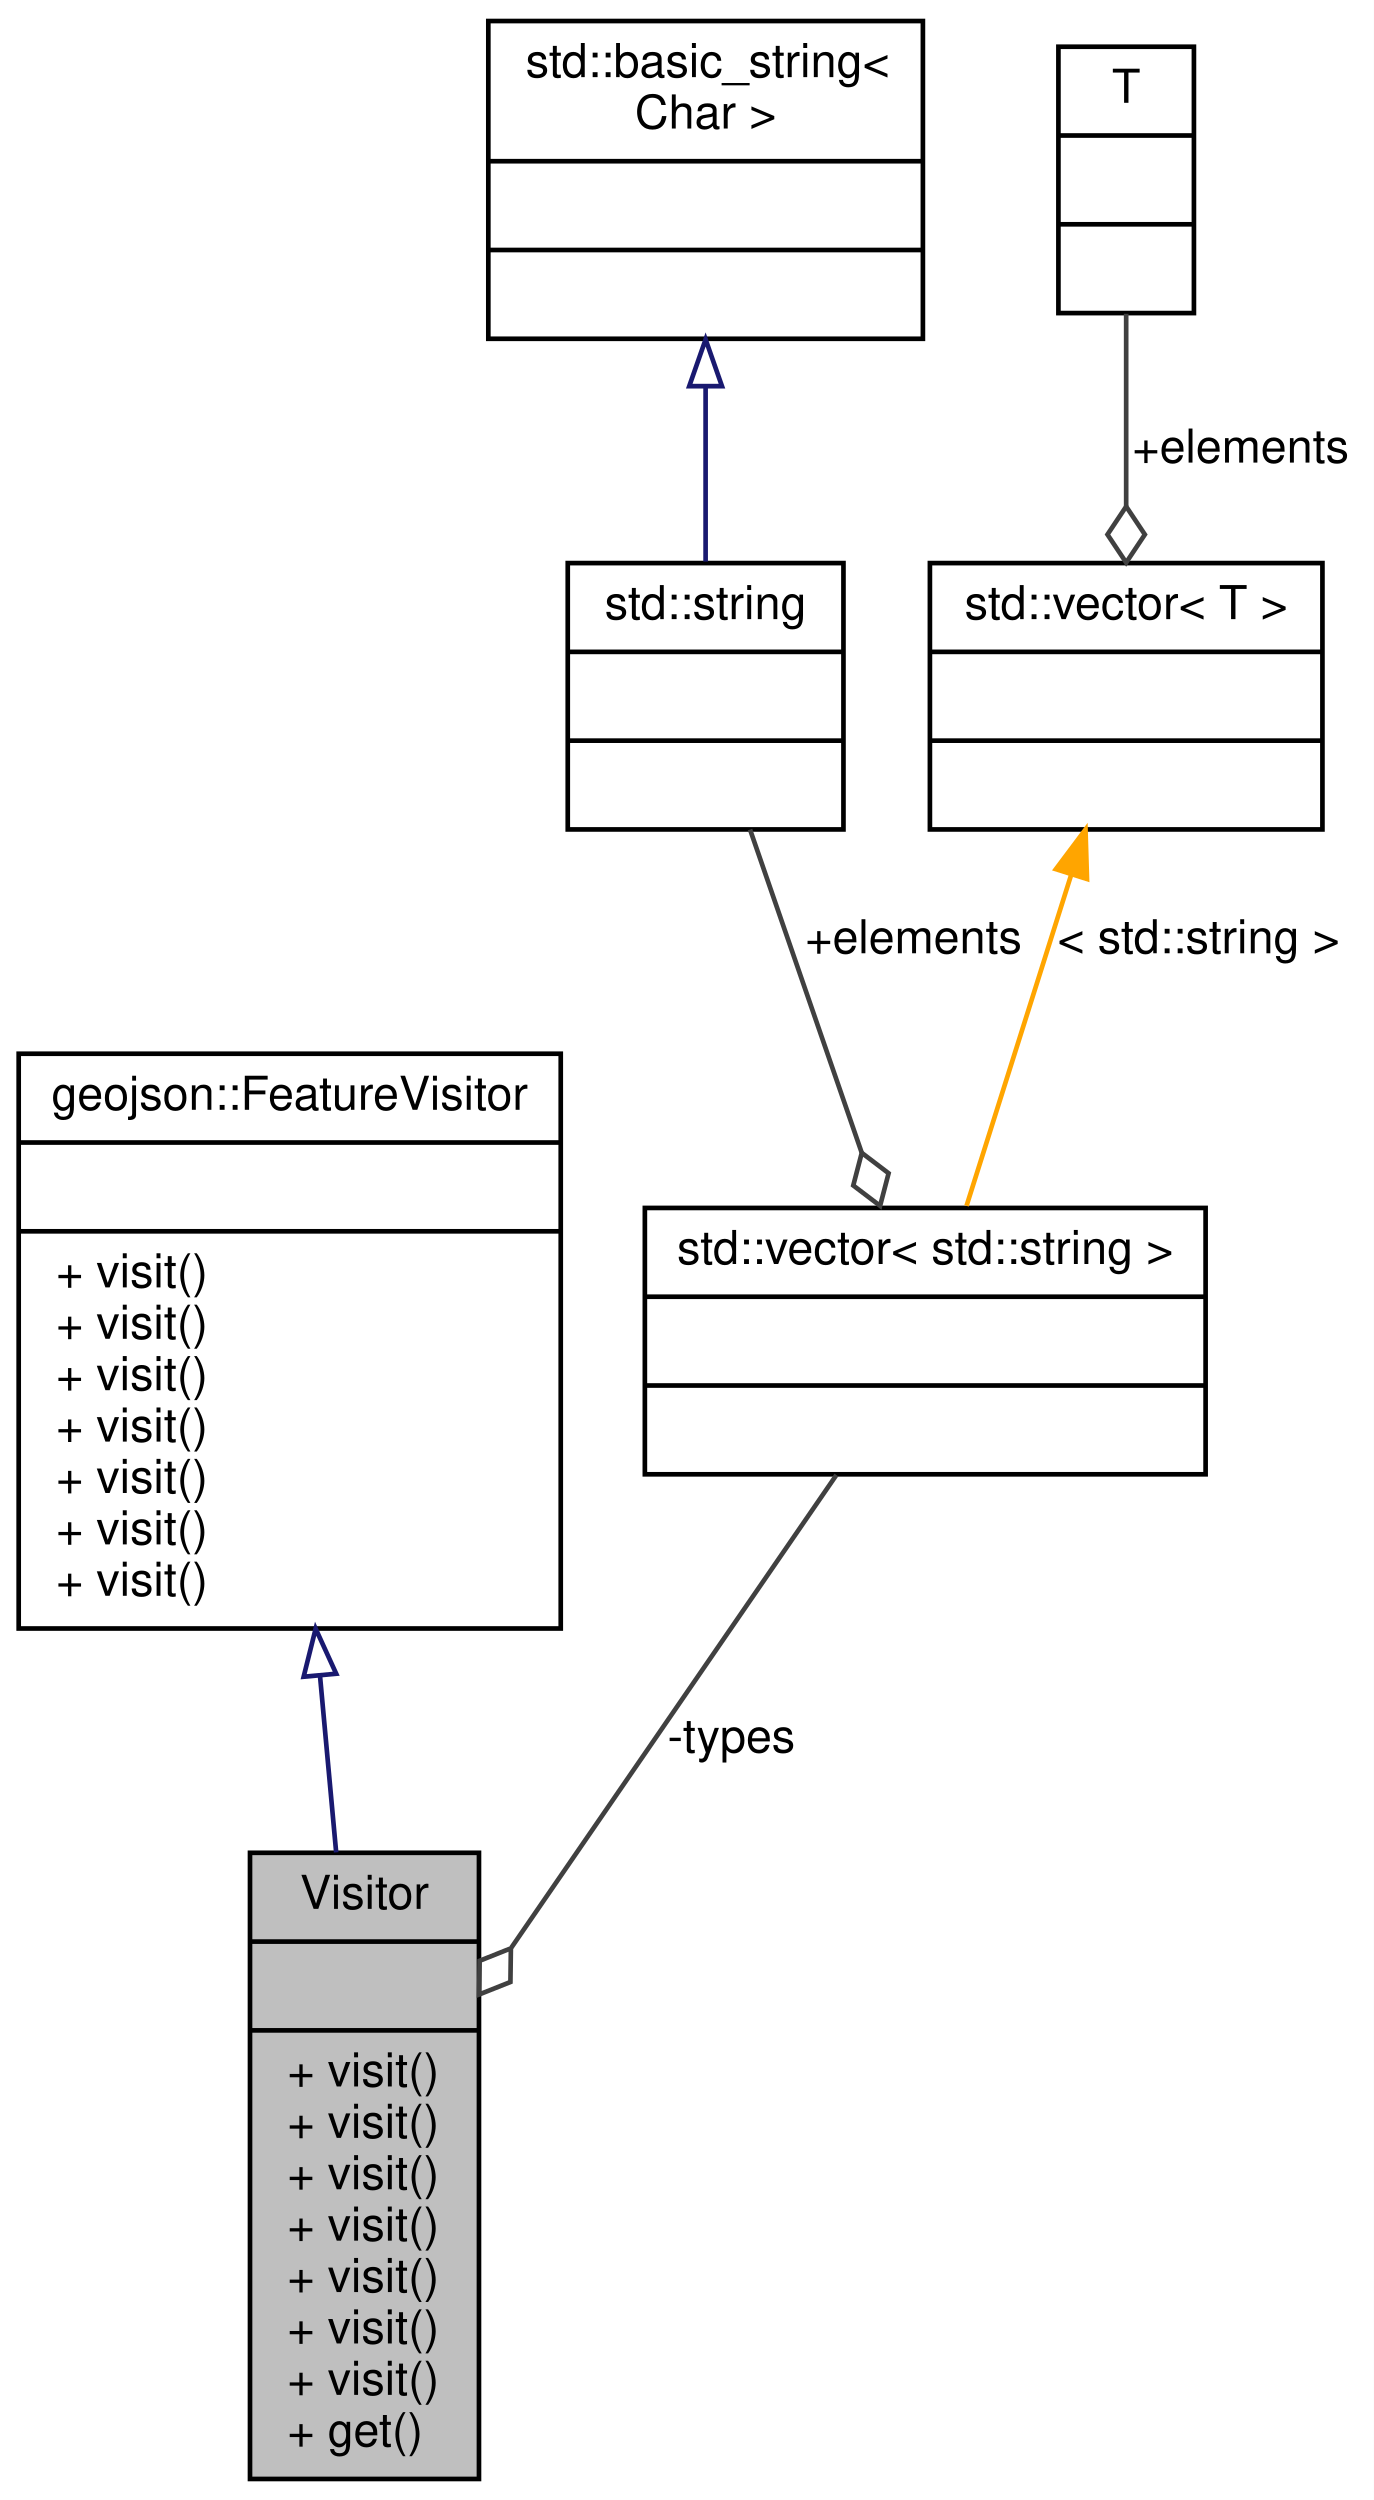
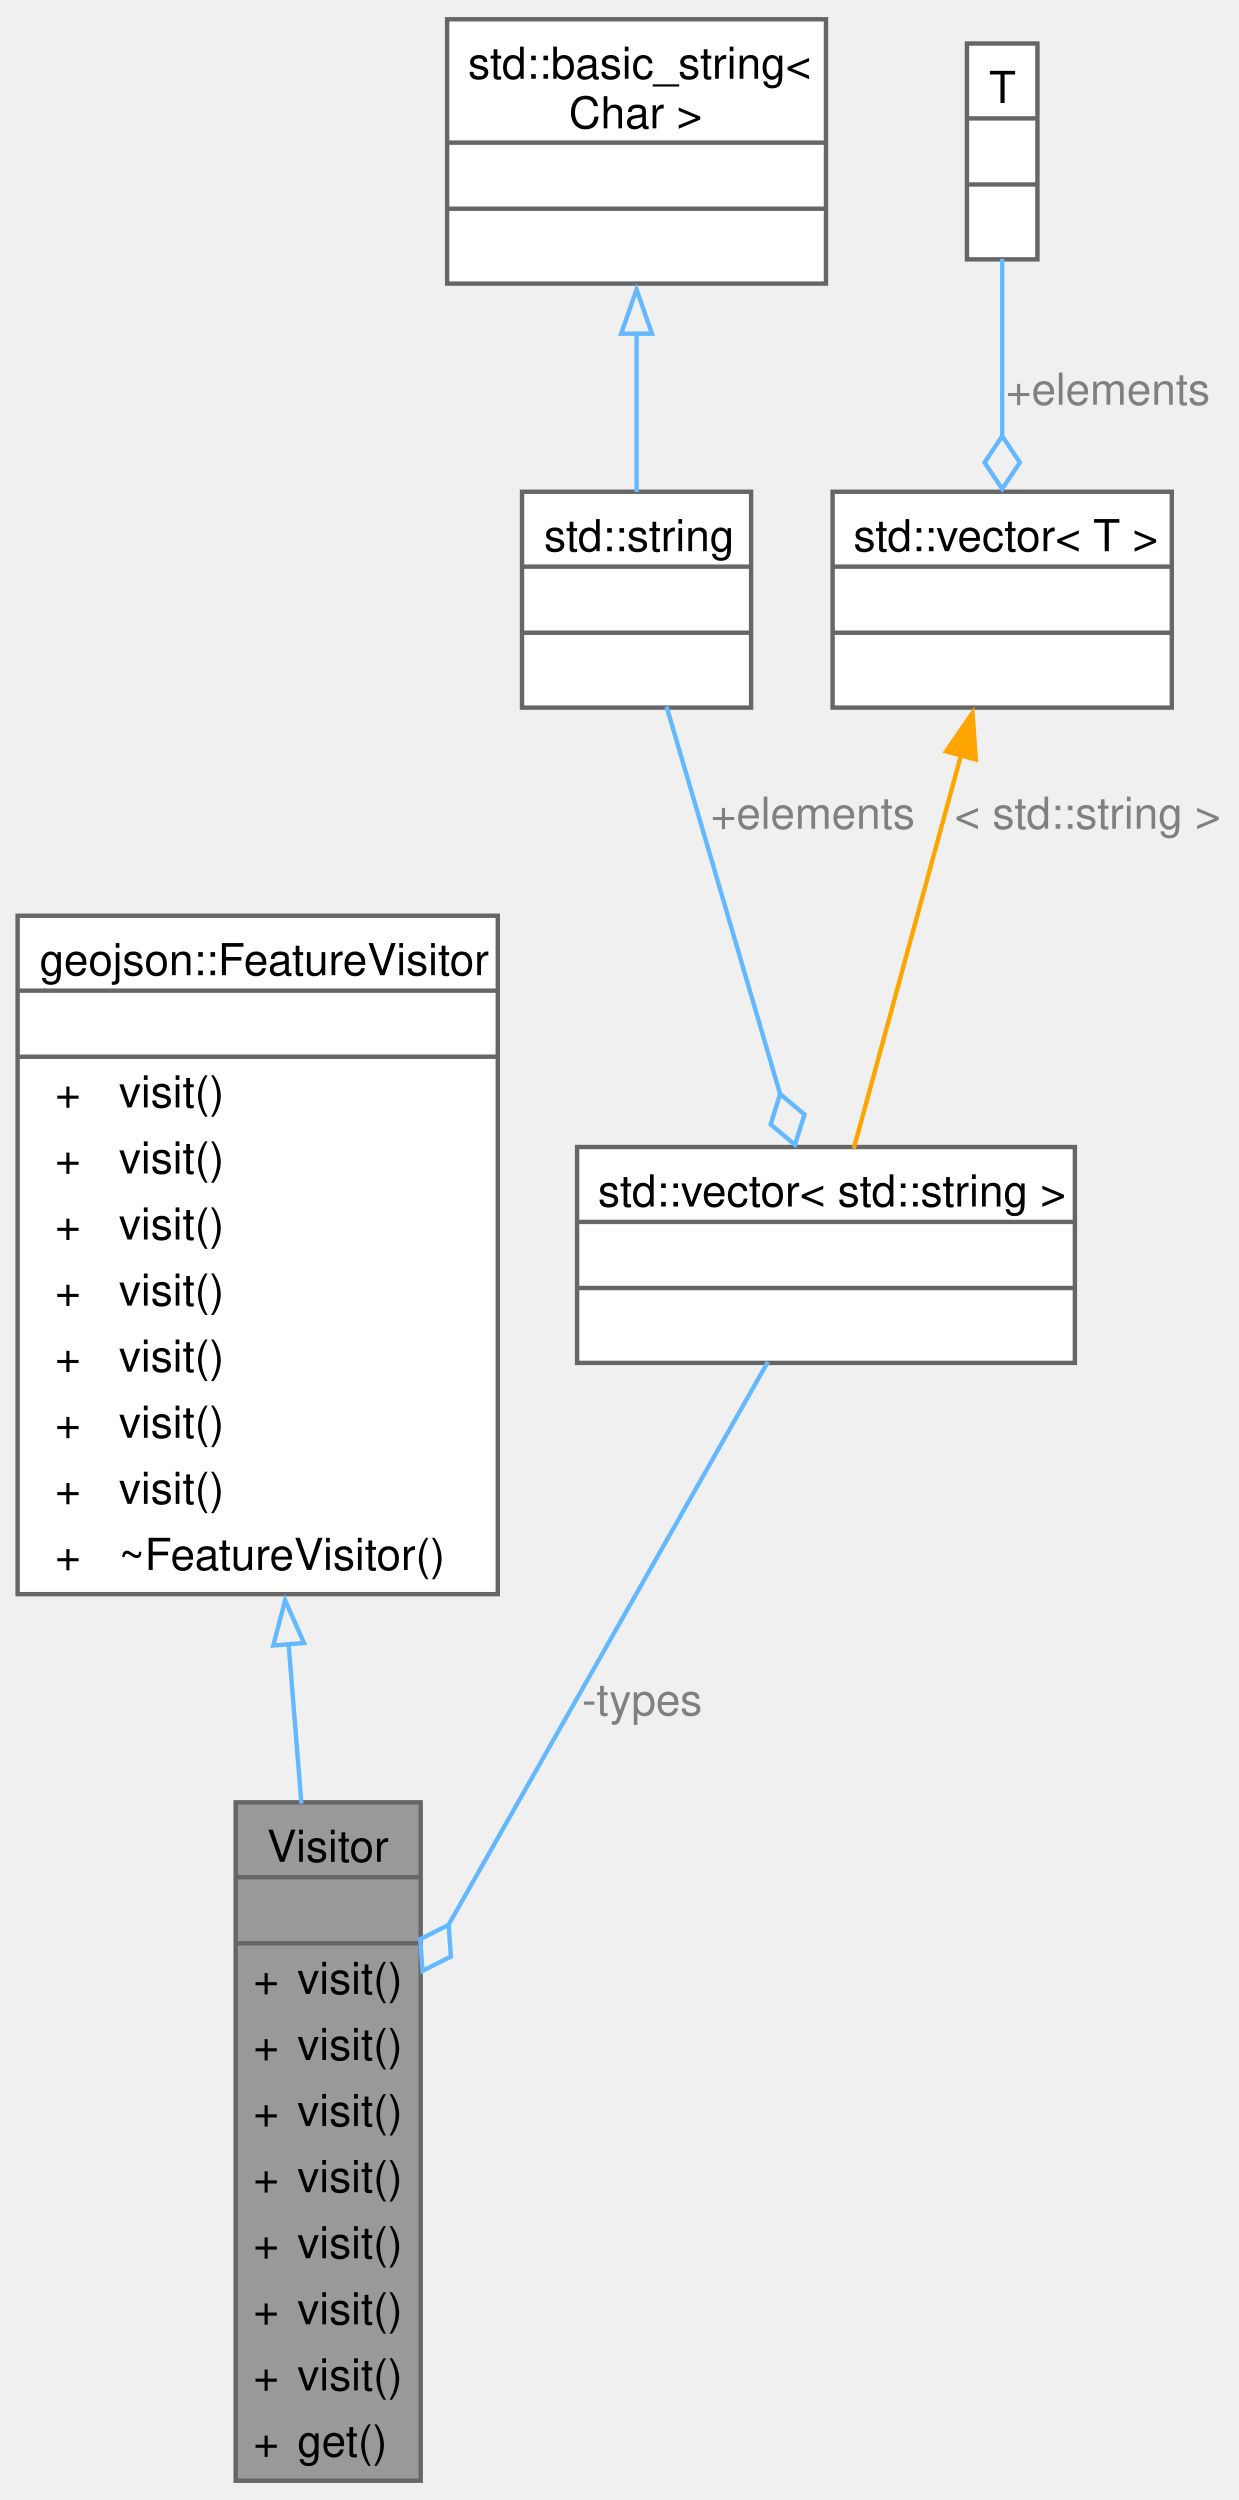
- <svg xmlns="http://www.w3.org/2000/svg" xmlns:xlink="http://www.w3.org/1999/xlink" width="294pt" height="535pt" viewBox="0.00 0.00 294.00 535.00">
-   <g id="graph0" class="graph" transform="scale(1 1) rotate(0) translate(4 531)">
-     <polygon fill="white" stroke="transparent" points="-4,4 -4,-531 290,-531 290,4 -4,4" />
-     <g id="node1" class="node">
-       <g id="a_node1">
+ <svg xmlns="http://www.w3.org/2000/svg" xmlns:xlink="http://www.w3.org/1999/xlink" width="281pt" height="567pt" viewBox="0.00 0.00 281.25 566.75">
+   <g id="graph0" class="graph" transform="scale(1 1) rotate(0) translate(4 562.75)">
+     <g id="Node000001" class="node">
+       <g id="a_Node000001">
        <a xlink:title=" ">
-           <polygon fill="#bfbfbf" stroke="black" points="49.5,-0.5 49.5,-134.5 98.5,-134.5 98.5,-0.5 49.5,-0.5" />
-           <text text-anchor="middle" x="74" y="-122.5" font-family="Helvetica,sans-Serif" font-size="10.00">Visitor</text>
-           <polyline fill="none" stroke="black" points="49.5,-115.5 98.5,-115.5 " />
-           <text text-anchor="middle" x="74" y="-103.5" font-family="Helvetica,sans-Serif" font-size="10.00"> </text>
-           <polyline fill="none" stroke="black" points="49.5,-96.5 98.5,-96.5 " />
-           <text text-anchor="start" x="57.5" y="-84.5" font-family="Helvetica,sans-Serif" font-size="10.00">+ visit()</text>
-           <text text-anchor="start" x="57.5" y="-73.5" font-family="Helvetica,sans-Serif" font-size="10.00">+ visit()</text>
-           <text text-anchor="start" x="57.5" y="-62.5" font-family="Helvetica,sans-Serif" font-size="10.00">+ visit()</text>
-           <text text-anchor="start" x="57.5" y="-51.5" font-family="Helvetica,sans-Serif" font-size="10.00">+ visit()</text>
-           <text text-anchor="start" x="57.5" y="-40.5" font-family="Helvetica,sans-Serif" font-size="10.00">+ visit()</text>
-           <text text-anchor="start" x="57.5" y="-29.5" font-family="Helvetica,sans-Serif" font-size="10.00">+ visit()</text>
-           <text text-anchor="start" x="57.5" y="-18.5" font-family="Helvetica,sans-Serif" font-size="10.00">+ visit()</text>
-           <text text-anchor="start" x="57.5" y="-7.5" font-family="Helvetica,sans-Serif" font-size="10.00">+ get()</text>
+           <polygon fill="#999999" stroke="none" points="91.5,-154 49.5,-154 49.5,0 91.5,0 91.5,-154" />
+           <text text-anchor="start" x="56.62" y="-140.5" font-family="Helvetica,sans-Serif" font-size="10.00">Visitor</text>
+           <text text-anchor="start" x="69" y="-125.5" font-family="Helvetica,sans-Serif" font-size="10.00"> </text>
+           <text text-anchor="start" x="53.5" y="-110.5" font-family="Helvetica,sans-Serif" font-size="10.00">+</text>
+           <text text-anchor="start" x="63.5" y="-110.5" font-family="Helvetica,sans-Serif" font-size="10.00">visit()</text>
+           <text text-anchor="start" x="53.5" y="-95.5" font-family="Helvetica,sans-Serif" font-size="10.00">+</text>
+           <text text-anchor="start" x="63.5" y="-95.5" font-family="Helvetica,sans-Serif" font-size="10.00">visit()</text>
+           <text text-anchor="start" x="53.5" y="-80.5" font-family="Helvetica,sans-Serif" font-size="10.00">+</text>
+           <text text-anchor="start" x="63.5" y="-80.5" font-family="Helvetica,sans-Serif" font-size="10.00">visit()</text>
+           <text text-anchor="start" x="53.5" y="-65.5" font-family="Helvetica,sans-Serif" font-size="10.00">+</text>
+           <text text-anchor="start" x="63.5" y="-65.5" font-family="Helvetica,sans-Serif" font-size="10.00">visit()</text>
+           <text text-anchor="start" x="53.5" y="-50.5" font-family="Helvetica,sans-Serif" font-size="10.00">+</text>
+           <text text-anchor="start" x="63.5" y="-50.5" font-family="Helvetica,sans-Serif" font-size="10.00">visit()</text>
+           <text text-anchor="start" x="53.5" y="-35.5" font-family="Helvetica,sans-Serif" font-size="10.00">+</text>
+           <text text-anchor="start" x="63.5" y="-35.5" font-family="Helvetica,sans-Serif" font-size="10.00">visit()</text>
+           <text text-anchor="start" x="53.5" y="-20.5" font-family="Helvetica,sans-Serif" font-size="10.00">+</text>
+           <text text-anchor="start" x="63.5" y="-20.5" font-family="Helvetica,sans-Serif" font-size="10.00">visit()</text>
+           <text text-anchor="start" x="53.5" y="-5.5" font-family="Helvetica,sans-Serif" font-size="10.00">+</text>
+           <text text-anchor="start" x="63.5" y="-5.5" font-family="Helvetica,sans-Serif" font-size="10.00">get()</text>
+           <polygon fill="#666666" stroke="#666666" points="49.5,-137 49.5,-137 91.5,-137 91.5,-137 49.5,-137" />
+           <polygon fill="#666666" stroke="#666666" points="49.5,-122 49.5,-122 91.5,-122 91.5,-122 49.5,-122" />
+           <polygon fill="none" stroke="#666666" points="49.5,0 49.5,-154 91.5,-154 91.5,0 49.5,0" />
        </a>
      </g>
    </g>
-     <g id="node2" class="node">
-       <g id="a_node2">
+     <g id="Node000002" class="node">
+       <g id="a_Node000002">
        <a xlink:href="classgeojson_1_1_feature_visitor.html" target="_top" xlink:title="An abstract class used to operate on the children of FeatureBase.">
-           <polygon fill="white" stroke="black" points="0,-182.5 0,-305.5 116,-305.5 116,-182.5 0,-182.5" />
-           <text text-anchor="middle" x="58" y="-293.5" font-family="Helvetica,sans-Serif" font-size="10.00">geojson::FeatureVisitor</text>
-           <polyline fill="none" stroke="black" points="0,-286.5 116,-286.5 " />
-           <text text-anchor="middle" x="58" y="-274.5" font-family="Helvetica,sans-Serif" font-size="10.00"> </text>
-           <polyline fill="none" stroke="black" points="0,-267.5 116,-267.5 " />
-           <text text-anchor="start" x="8" y="-255.5" font-family="Helvetica,sans-Serif" font-size="10.00">+ visit()</text>
-           <text text-anchor="start" x="8" y="-244.5" font-family="Helvetica,sans-Serif" font-size="10.00">+ visit()</text>
-           <text text-anchor="start" x="8" y="-233.5" font-family="Helvetica,sans-Serif" font-size="10.00">+ visit()</text>
-           <text text-anchor="start" x="8" y="-222.5" font-family="Helvetica,sans-Serif" font-size="10.00">+ visit()</text>
-           <text text-anchor="start" x="8" y="-211.5" font-family="Helvetica,sans-Serif" font-size="10.00">+ visit()</text>
-           <text text-anchor="start" x="8" y="-200.5" font-family="Helvetica,sans-Serif" font-size="10.00">+ visit()</text>
-           <text text-anchor="start" x="8" y="-189.5" font-family="Helvetica,sans-Serif" font-size="10.00">+ visit()</text>
+           <polygon fill="white" stroke="none" points="109,-355.25 0,-355.25 0,-201.25 109,-201.25 109,-355.25" />
+           <text text-anchor="start" x="5" y="-341.75" font-family="Helvetica,sans-Serif" font-size="10.00">geojson::FeatureVisitor</text>
+           <text text-anchor="start" x="53" y="-326.75" font-family="Helvetica,sans-Serif" font-size="10.00"> </text>
+           <text text-anchor="start" x="8.5" y="-311.75" font-family="Helvetica,sans-Serif" font-size="10.00">+</text>
+           <text text-anchor="start" x="23" y="-311.75" font-family="Helvetica,sans-Serif" font-size="10.00">visit()</text>
+           <text text-anchor="start" x="8.5" y="-296.75" font-family="Helvetica,sans-Serif" font-size="10.00">+</text>
+           <text text-anchor="start" x="23" y="-296.75" font-family="Helvetica,sans-Serif" font-size="10.00">visit()</text>
+           <text text-anchor="start" x="8.5" y="-281.75" font-family="Helvetica,sans-Serif" font-size="10.00">+</text>
+           <text text-anchor="start" x="23" y="-281.75" font-family="Helvetica,sans-Serif" font-size="10.00">visit()</text>
+           <text text-anchor="start" x="8.5" y="-266.75" font-family="Helvetica,sans-Serif" font-size="10.00">+</text>
+           <text text-anchor="start" x="23" y="-266.75" font-family="Helvetica,sans-Serif" font-size="10.00">visit()</text>
+           <text text-anchor="start" x="8.5" y="-251.75" font-family="Helvetica,sans-Serif" font-size="10.00">+</text>
+           <text text-anchor="start" x="23" y="-251.75" font-family="Helvetica,sans-Serif" font-size="10.00">visit()</text>
+           <text text-anchor="start" x="8.5" y="-236.75" font-family="Helvetica,sans-Serif" font-size="10.00">+</text>
+           <text text-anchor="start" x="23" y="-236.75" font-family="Helvetica,sans-Serif" font-size="10.00">visit()</text>
+           <text text-anchor="start" x="8.5" y="-221.75" font-family="Helvetica,sans-Serif" font-size="10.00">+</text>
+           <text text-anchor="start" x="23" y="-221.75" font-family="Helvetica,sans-Serif" font-size="10.00">visit()</text>
+           <text text-anchor="start" x="8.5" y="-206.75" font-family="Helvetica,sans-Serif" font-size="10.00">+</text>
+           <text text-anchor="start" x="23" y="-206.75" font-family="Helvetica,sans-Serif" font-size="10.00">~FeatureVisitor()</text>
+           <polygon fill="#666666" stroke="#666666" points="0,-338.25 0,-338.25 109,-338.25 109,-338.25 0,-338.25" />
+           <polygon fill="#666666" stroke="#666666" points="0,-323.25 0,-323.25 109,-323.25 109,-323.25 0,-323.25" />
+           <polygon fill="none" stroke="#666666" points="0,-201.25 0,-355.25 109,-355.25 109,-201.25 0,-201.25" />
        </a>
      </g>
    </g>
-     <g id="edge1" class="edge">
-       <path fill="none" stroke="midnightblue" d="M64.5,-172.16C65.63,-159.75 66.81,-146.87 67.94,-134.59" />
-       <polygon fill="none" stroke="midnightblue" points="60.98,-172.18 63.55,-182.46 67.95,-172.82 60.98,-172.18" />
-     </g>
-     <g id="node3" class="node">
-       <g id="a_node3">
+     <g id="edge1_Node000001_Node000002" class="edge">
+       <g id="a_edge1_Node000001_Node000002">
        <a xlink:title=" ">
-           <polygon fill="white" stroke="black" points="134,-215.5 134,-272.5 254,-272.5 254,-215.5 134,-215.5" />
-           <text text-anchor="middle" x="194" y="-260.5" font-family="Helvetica,sans-Serif" font-size="10.00">std::vector&lt; std::string &gt;</text>
-           <polyline fill="none" stroke="black" points="134,-253.5 254,-253.5 " />
-           <text text-anchor="middle" x="194" y="-241.5" font-family="Helvetica,sans-Serif" font-size="10.00"> </text>
-           <polyline fill="none" stroke="black" points="134,-234.5 254,-234.5 " />
-           <text text-anchor="middle" x="194" y="-222.5" font-family="Helvetica,sans-Serif" font-size="10.00"> </text>
+           <path fill="none" stroke="#63b8ff" d="M61.52,-189.89C62.48,-177.82 63.47,-165.51 64.42,-153.69" />
+           <polygon fill="none" stroke="#63b8ff" points="58.03,-189.6 60.72,-199.85 65.01,-190.16 58.03,-189.6" />
        </a>
      </g>
    </g>
-     <g id="edge2" class="edge">
-       <path fill="none" stroke="#404040" d="M174.99,-215.35C156.32,-188.21 127.52,-146.32 105.44,-114.22" />
-       <polygon fill="none" stroke="#404040" points="105.33,-114.06 98.64,-111.39 98.53,-104.18 105.23,-106.85 105.33,-114.06" />
-       <text text-anchor="middle" x="152.5" y="-156" font-family="Helvetica,sans-Serif" font-size="10.00"> -types</text>
-     </g>
-     <g id="node4" class="node">
-       <g id="a_node4">
+     <g id="Node000003" class="node">
+       <g id="a_Node000003">
        <a xlink:title=" ">
-           <polygon fill="white" stroke="black" points="117.5,-353.5 117.5,-410.5 176.5,-410.5 176.5,-353.5 117.5,-353.5" />
-           <text text-anchor="middle" x="147" y="-398.5" font-family="Helvetica,sans-Serif" font-size="10.00">std::string</text>
-           <polyline fill="none" stroke="black" points="117.5,-391.5 176.5,-391.5 " />
-           <text text-anchor="middle" x="147" y="-379.5" font-family="Helvetica,sans-Serif" font-size="10.00"> </text>
-           <polyline fill="none" stroke="black" points="117.5,-372.5 176.5,-372.5 " />
-           <text text-anchor="middle" x="147" y="-360.5" font-family="Helvetica,sans-Serif" font-size="10.00"> </text>
+           <polygon fill="white" stroke="none" points="240,-302.75 127,-302.75 127,-253.75 240,-253.75 240,-302.75" />
+           <text text-anchor="start" x="131.75" y="-289.25" font-family="Helvetica,sans-Serif" font-size="10.00">std::vector&lt; std::string &gt;</text>
+           <text text-anchor="start" x="182" y="-274.25" font-family="Helvetica,sans-Serif" font-size="10.00"> </text>
+           <text text-anchor="start" x="182" y="-259.25" font-family="Helvetica,sans-Serif" font-size="10.00"> </text>
+           <polygon fill="#666666" stroke="#666666" points="127,-285.75 127,-285.75 240,-285.75 240,-285.75 127,-285.75" />
+           <polygon fill="#666666" stroke="#666666" points="127,-270.75 127,-270.75 240,-270.75 240,-270.75 127,-270.75" />
+           <polygon fill="none" stroke="#666666" points="127,-253.75 127,-302.75 240,-302.75 240,-253.75 127,-253.75" />
        </a>
      </g>
    </g>
-     <g id="edge3" class="edge">
-       <path fill="none" stroke="#404040" d="M156.51,-353.48C163.38,-333.61 172.75,-306.49 180.4,-284.34" />
-       <polygon fill="none" stroke="#404040" points="180.42,-284.29 178.6,-277.31 184.34,-272.95 186.16,-279.92 180.42,-284.29" />
-       <text text-anchor="middle" x="191.5" y="-327" font-family="Helvetica,sans-Serif" font-size="10.00"> +elements</text>
+     <g id="edge2_Node000001_Node000003" class="edge">
+       <g id="a_edge2_Node000001_Node000003">
+         <a xlink:title=" ">
+           <path fill="none" stroke="#63b8ff" d="M170.32,-254C152.63,-222.82 120.8,-166.7 97.83,-126.2" />
+           <polygon fill="none" stroke="#63b8ff" points="97.83,-126.18 91.39,-122.94 91.91,-115.74 98.35,-118.99 97.83,-126.18" />
+         </a>
+       </g>
+       <text text-anchor="middle" x="141.75" y="-173.75" font-family="Helvetica,sans-Serif" font-size="10.00" fill="grey"> -types</text>
    </g>
-     <g id="node5" class="node">
-       <g id="a_node5">
+     <g id="Node000004" class="node">
+       <g id="a_Node000004">
        <a xlink:title=" ">
-           <polygon fill="white" stroke="black" points="100.5,-458.5 100.5,-526.5 193.5,-526.5 193.5,-458.5 100.5,-458.5" />
-           <text text-anchor="start" x="108.5" y="-514.5" font-family="Helvetica,sans-Serif" font-size="10.00">std::basic_string&lt;</text>
-           <text text-anchor="middle" x="147" y="-503.5" font-family="Helvetica,sans-Serif" font-size="10.00"> Char &gt;</text>
-           <polyline fill="none" stroke="black" points="100.5,-496.5 193.5,-496.5 " />
-           <text text-anchor="middle" x="147" y="-484.5" font-family="Helvetica,sans-Serif" font-size="10.00"> </text>
-           <polyline fill="none" stroke="black" points="100.5,-477.5 193.5,-477.5 " />
-           <text text-anchor="middle" x="147" y="-465.5" font-family="Helvetica,sans-Serif" font-size="10.00"> </text>
+           <polygon fill="white" stroke="none" points="166.5,-451.5 114.5,-451.5 114.5,-402.5 166.5,-402.5 166.5,-451.5" />
+           <text text-anchor="start" x="119.5" y="-438" font-family="Helvetica,sans-Serif" font-size="10.00">std::string</text>
+           <text text-anchor="start" x="139" y="-423" font-family="Helvetica,sans-Serif" font-size="10.00"> </text>
+           <text text-anchor="start" x="139" y="-408" font-family="Helvetica,sans-Serif" font-size="10.00"> </text>
+           <polygon fill="#666666" stroke="#666666" points="114.5,-434.5 114.5,-434.5 166.5,-434.5 166.5,-434.5 114.5,-434.5" />
+           <polygon fill="#666666" stroke="#666666" points="114.5,-419.5 114.5,-419.5 166.5,-419.5 166.5,-419.5 114.5,-419.5" />
+           <polygon fill="none" stroke="#666666" points="114.5,-402.5 114.5,-451.5 166.5,-451.5 166.5,-402.5 114.5,-402.5" />
        </a>
      </g>
    </g>
-     <g id="edge4" class="edge">
-       <path fill="none" stroke="midnightblue" d="M147,-448.06C147,-435.51 147,-422.15 147,-410.83" />
-       <polygon fill="none" stroke="midnightblue" points="143.5,-448.36 147,-458.36 150.5,-448.36 143.5,-448.36" />
+     <g id="edge3_Node000003_Node000004" class="edge">
+       <g id="a_edge3_Node000003_Node000004">
+         <a xlink:title=" ">
+           <path fill="none" stroke="#63b8ff" d="M147.31,-402.75C154.26,-379.03 165.14,-341.92 173.15,-314.56" />
+           <polygon fill="none" stroke="#63b8ff" points="173.09,-314.78 170.94,-307.89 176.46,-303.26 178.62,-310.14 173.09,-314.78" />
+         </a>
+       </g>
+       <text text-anchor="middle" x="180.5" y="-375" font-family="Helvetica,sans-Serif" font-size="10.00" fill="grey"> +elements</text>
    </g>
-     <g id="node6" class="node">
-       <g id="a_node6">
+     <g id="Node000005" class="node">
+       <g id="a_Node000005">
        <a xlink:title=" ">
-           <polygon fill="white" stroke="black" points="195,-353.5 195,-410.5 279,-410.5 279,-353.5 195,-353.5" />
-           <text text-anchor="middle" x="237" y="-398.5" font-family="Helvetica,sans-Serif" font-size="10.00">std::vector&lt; T &gt;</text>
-           <polyline fill="none" stroke="black" points="195,-391.5 279,-391.5 " />
-           <text text-anchor="middle" x="237" y="-379.5" font-family="Helvetica,sans-Serif" font-size="10.00"> </text>
-           <polyline fill="none" stroke="black" points="195,-372.5 279,-372.5 " />
-           <text text-anchor="middle" x="237" y="-360.5" font-family="Helvetica,sans-Serif" font-size="10.00"> </text>
+           <polygon fill="white" stroke="none" points="183.5,-558.75 97.5,-558.75 97.5,-498.75 183.5,-498.75 183.5,-558.75" />
+           <text text-anchor="start" x="102.25" y="-545.25" font-family="Helvetica,sans-Serif" font-size="10.00">std::basic_string&lt;</text>
+           <text text-anchor="start" x="125.12" y="-534" font-family="Helvetica,sans-Serif" font-size="10.00"> Char &gt;</text>
+           <text text-anchor="start" x="139" y="-519.25" font-family="Helvetica,sans-Serif" font-size="10.00"> </text>
+           <text text-anchor="start" x="139" y="-504.25" font-family="Helvetica,sans-Serif" font-size="10.00"> </text>
+           <polygon fill="#666666" stroke="#666666" points="97.5,-530.75 97.5,-530.75 183.5,-530.75 183.5,-530.75 97.5,-530.75" />
+           <polygon fill="#666666" stroke="#666666" points="97.5,-515.75 97.5,-515.75 183.5,-515.75 183.5,-515.75 97.5,-515.75" />
+           <polygon fill="none" stroke="#666666" points="97.5,-498.75 97.5,-558.75 183.5,-558.75 183.5,-498.75 97.5,-498.75" />
        </a>
      </g>
    </g>
-     <g id="edge5" class="edge">
-       <path fill="none" stroke="orange" d="M225.19,-343.65C218.13,-321.31 209.3,-293.38 202.84,-272.95" />
-       <polygon fill="orange" stroke="orange" points="221.95,-345 228.3,-353.48 228.62,-342.89 221.95,-345" />
-       <text text-anchor="middle" x="252.5" y="-327" font-family="Helvetica,sans-Serif" font-size="10.00"> &lt; std::string &gt;</text>
-     </g>
-     <g id="node7" class="node">
-       <g id="a_node7">
+     <g id="edge4_Node000004_Node000005" class="edge">
+       <g id="a_edge4_Node000004_Node000005">
        <a xlink:title=" ">
-           <polygon fill="white" stroke="black" points="222.5,-464 222.5,-521 251.5,-521 251.5,-464 222.5,-464" />
-           <text text-anchor="middle" x="237" y="-509" font-family="Helvetica,sans-Serif" font-size="10.00">T</text>
-           <polyline fill="none" stroke="black" points="222.5,-502 251.5,-502 " />
-           <text text-anchor="middle" x="237" y="-490" font-family="Helvetica,sans-Serif" font-size="10.00"> </text>
-           <polyline fill="none" stroke="black" points="222.5,-483 251.5,-483 " />
-           <text text-anchor="middle" x="237" y="-471" font-family="Helvetica,sans-Serif" font-size="10.00"> </text>
+           <path fill="none" stroke="#63b8ff" d="M140.5,-487.49C140.5,-475.24 140.5,-462.17 140.5,-451.42" />
+           <polygon fill="none" stroke="#63b8ff" points="137,-487.38 140.5,-497.38 144,-487.38 137,-487.38" />
        </a>
      </g>
    </g>
-     <g id="edge6" class="edge">
-       <path fill="none" stroke="#404040" d="M237,-463.84C237,-451.34 237,-436.34 237,-422.68" />
-       <polygon fill="none" stroke="#404040" points="237,-422.61 233,-416.61 237,-410.61 241,-416.61 237,-422.61" />
-       <text text-anchor="middle" x="261.5" y="-432" font-family="Helvetica,sans-Serif" font-size="10.00"> +elements</text>
+     <g id="Node000006" class="node">
+       <g id="a_Node000006">
+         <a xlink:title=" ">
+           <polygon fill="white" stroke="none" points="262,-451.5 185,-451.5 185,-402.5 262,-402.5 262,-451.5" />
+           <text text-anchor="start" x="189.75" y="-438" font-family="Helvetica,sans-Serif" font-size="10.00">std::vector&lt; T &gt;</text>
+           <text text-anchor="start" x="222" y="-423" font-family="Helvetica,sans-Serif" font-size="10.00"> </text>
+           <text text-anchor="start" x="222" y="-408" font-family="Helvetica,sans-Serif" font-size="10.00"> </text>
+           <polygon fill="#666666" stroke="#666666" points="185,-434.5 185,-434.5 262,-434.5 262,-434.5 185,-434.5" />
+           <polygon fill="#666666" stroke="#666666" points="185,-419.5 185,-419.5 262,-419.5 262,-419.5 185,-419.5" />
+           <polygon fill="none" stroke="#666666" points="185,-402.5 185,-451.5 262,-451.5 262,-402.5 185,-402.5" />
+         </a>
+       </g>
+     </g>
+     <g id="edge5_Node000003_Node000006" class="edge">
+       <g id="a_edge5_Node000003_Node000006">
+         <a xlink:title=" ">
+           <path fill="none" stroke="orange" d="M214.14,-391.67C206.65,-364.19 196.35,-326.4 189.81,-302.39" />
+           <polygon fill="orange" stroke="orange" points="210.76,-392.56 216.76,-401.29 217.51,-390.72 210.76,-392.56" />
+         </a>
+       </g>
+       <text text-anchor="middle" x="242.88" y="-375" font-family="Helvetica,sans-Serif" font-size="10.00" fill="grey"> &lt; std::string &gt;</text>
+     </g>
+     <g id="Node000007" class="node">
+       <g id="a_Node000007">
+         <a xlink:title=" ">
+           <polygon fill="white" stroke="none" points="231.5,-553.25 215.5,-553.25 215.5,-504.25 231.5,-504.25 231.5,-553.25" />
+           <text text-anchor="start" x="220.5" y="-539.75" font-family="Helvetica,sans-Serif" font-size="10.00">T</text>
+           <text text-anchor="start" x="222" y="-524.75" font-family="Helvetica,sans-Serif" font-size="10.00"> </text>
+           <text text-anchor="start" x="222" y="-509.75" font-family="Helvetica,sans-Serif" font-size="10.00"> </text>
+           <polygon fill="#666666" stroke="#666666" points="215.5,-536.25 215.5,-536.25 231.5,-536.25 231.5,-536.25 215.5,-536.25" />
+           <polygon fill="#666666" stroke="#666666" points="215.5,-521.25 215.5,-521.25 231.5,-521.25 231.5,-521.25 215.5,-521.25" />
+           <polygon fill="none" stroke="#666666" points="215.5,-504.25 215.5,-553.25 231.5,-553.25 231.5,-504.25 215.5,-504.25" />
+         </a>
+       </g>
+     </g>
+     <g id="edge6_Node000006_Node000007" class="edge">
+       <g id="a_edge6_Node000006_Node000007">
+         <a xlink:title=" ">
+           <path fill="none" stroke="#63b8ff" d="M223.5,-504.36C223.5,-492.36 223.5,-477.47 223.5,-464.03" />
+           <polygon fill="none" stroke="#63b8ff" points="223.5,-464.14 219.5,-458.14 223.5,-452.14 227.5,-458.14 223.5,-464.14" />
+         </a>
+       </g>
+       <text text-anchor="middle" x="247.5" y="-471.25" font-family="Helvetica,sans-Serif" font-size="10.00" fill="grey"> +elements</text>
    </g>
  </g>
</svg>
